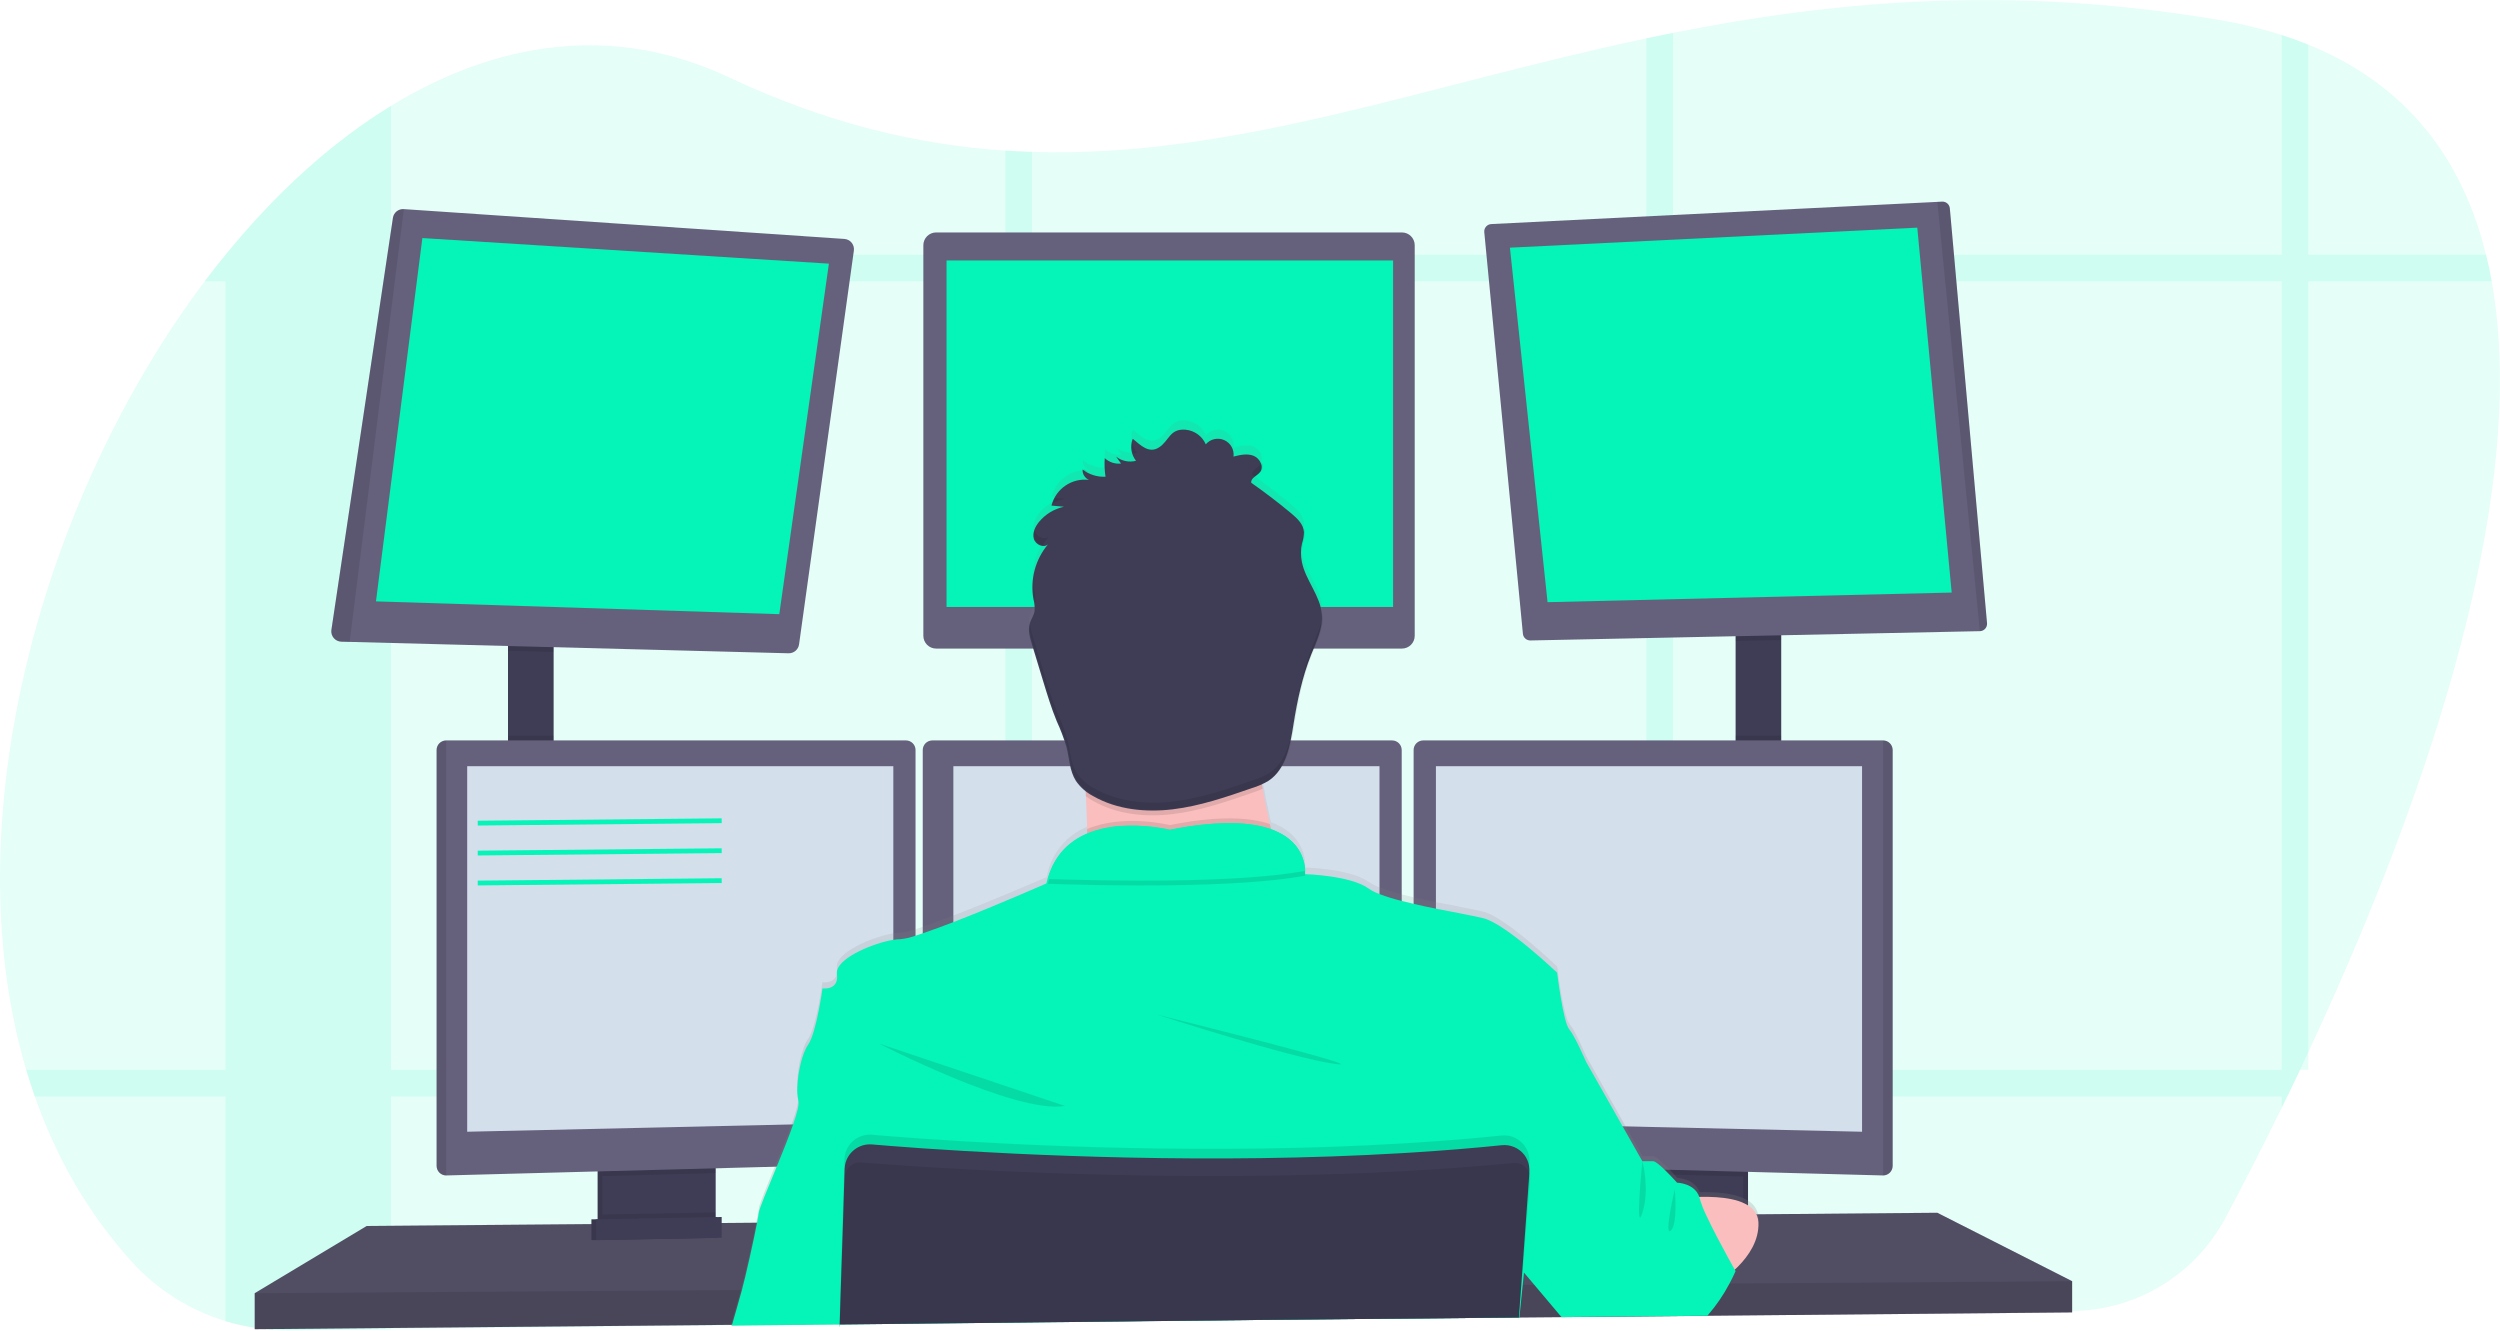
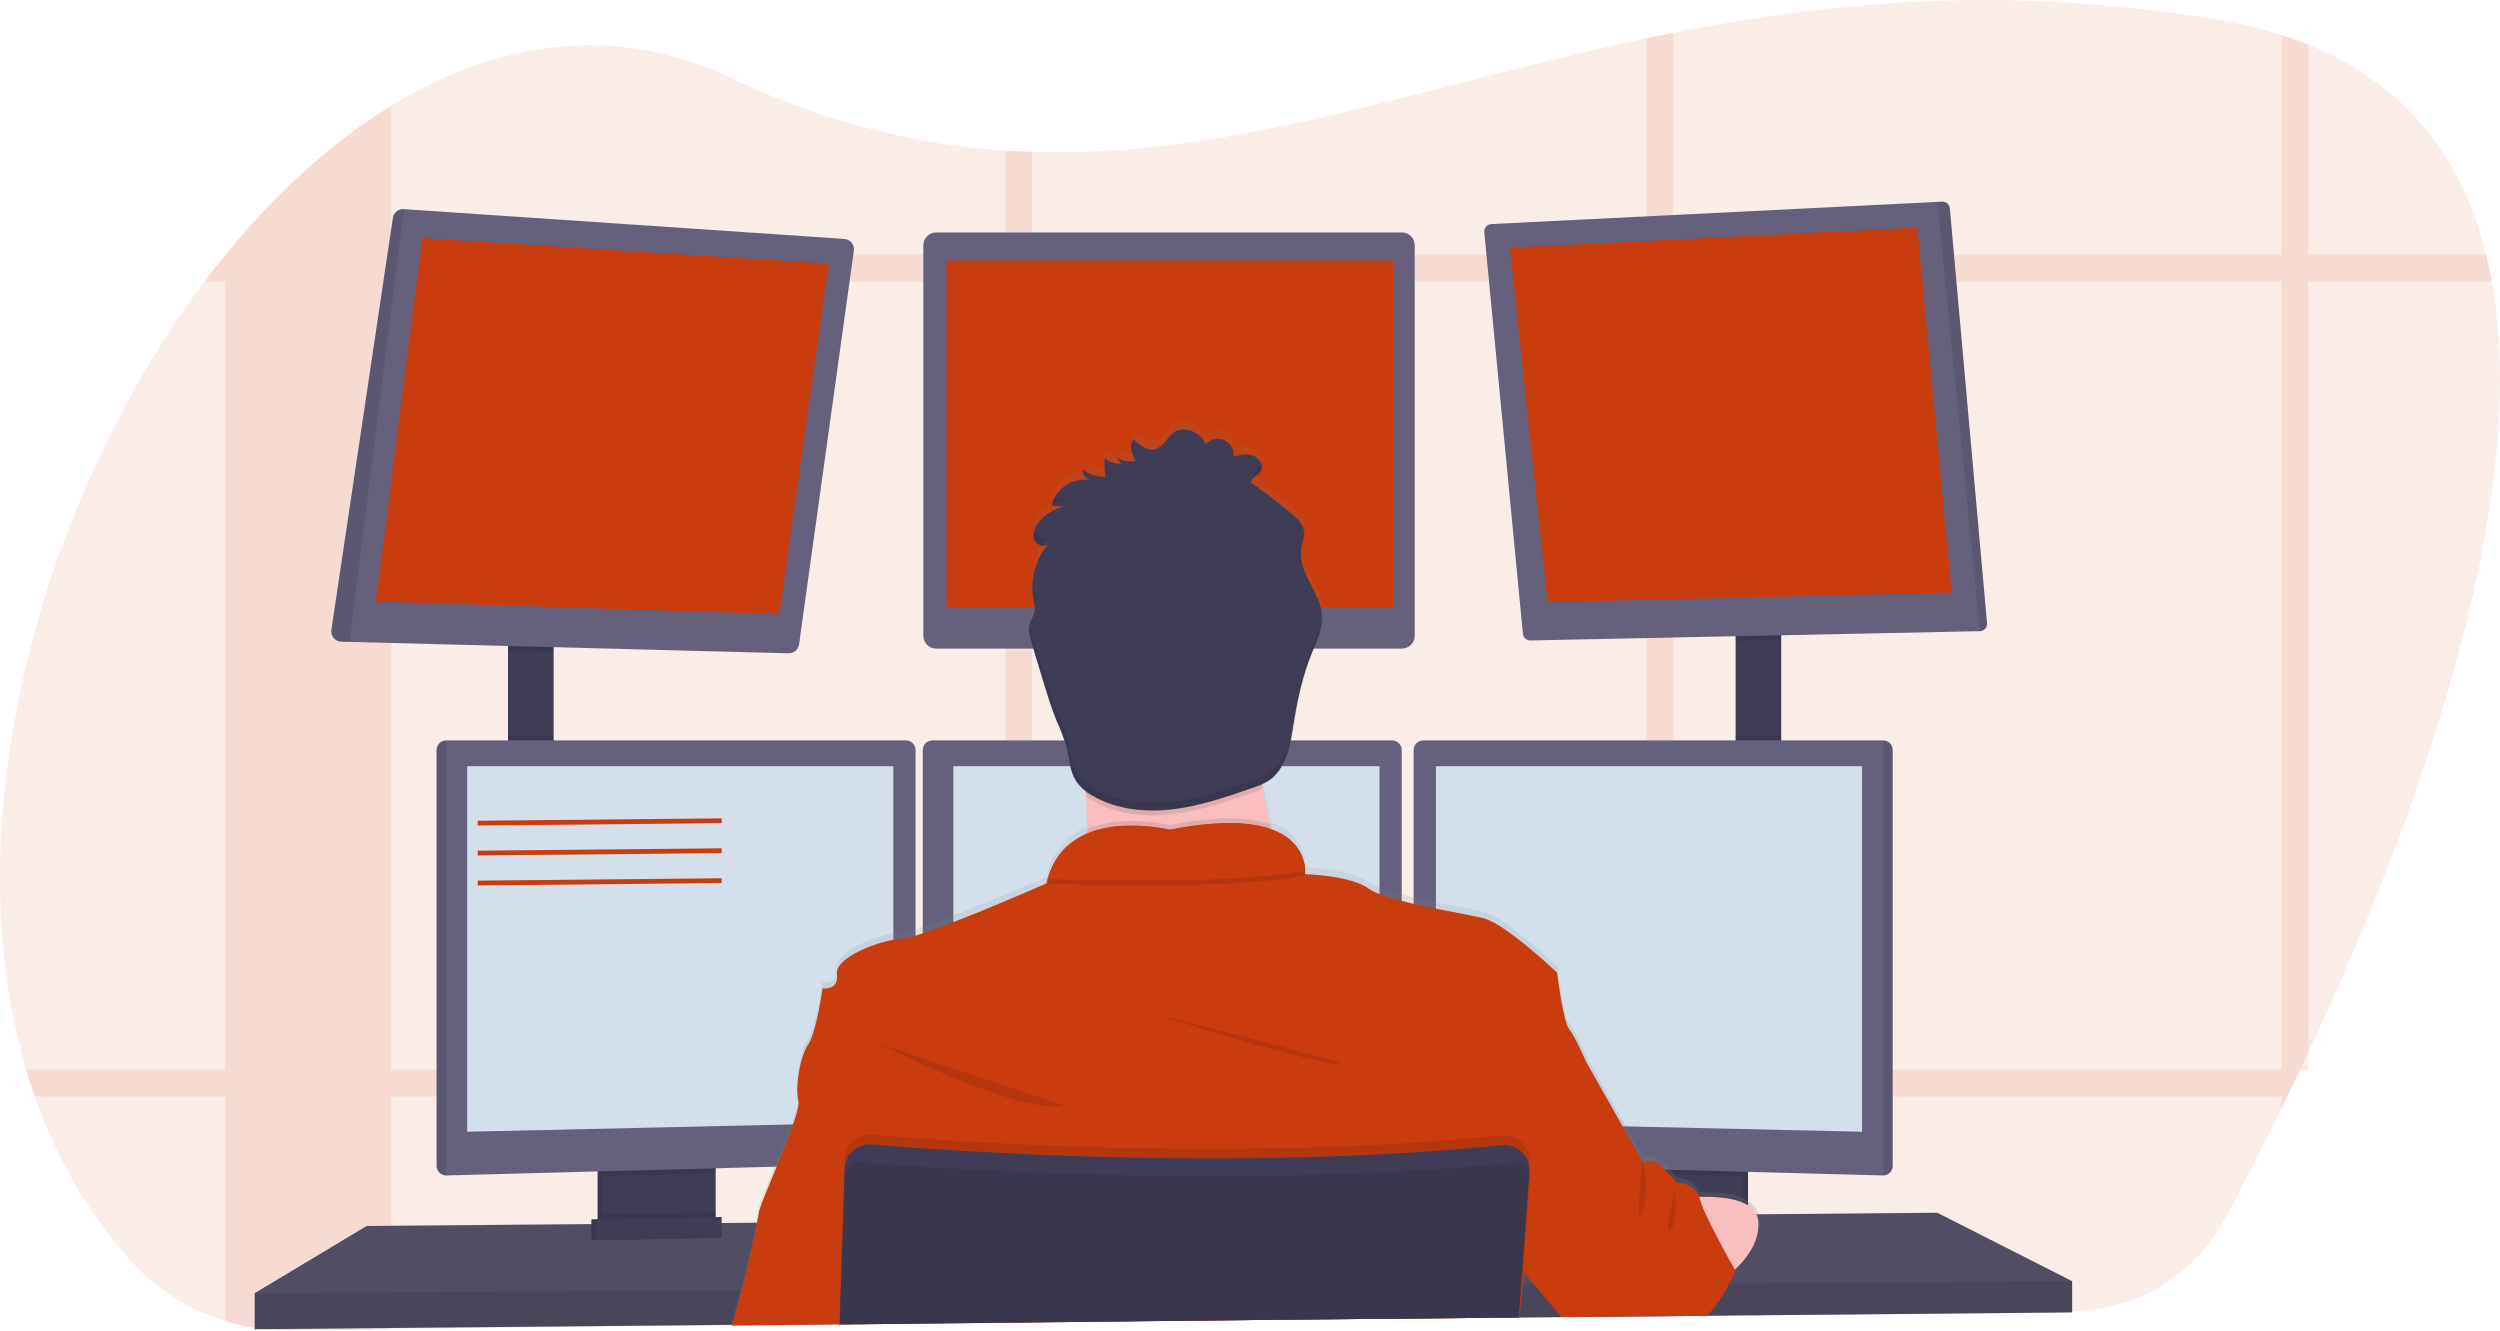
<svg xmlns="http://www.w3.org/2000/svg" id="59725d3d-bdd8-4af0-9b66-49b8d09410bc" data-name="Layer 1" width="1041.32" height="554.17" viewBox="0 0 1041.32 554.17">
  <defs>
    <linearGradient id="dff037aa-d578-4bab-81e7-399360663117" x1="597.75" y1="725.44" x2="597.75" y2="347.69" gradientUnits="userSpaceOnUse">
      <stop offset="0" stop-color="gray" stop-opacity="0.25" />
      <stop offset="0.54" stop-color="gray" stop-opacity="0.12" />
      <stop offset="1" stop-color="gray" stop-opacity="0.1" />
    </linearGradient>
  </defs>
-   <path d="M1040.82,611.12q-1.74,3.75-3.47,7.4-2.7,5.67-5.33,11.12c-.78,1.61-1.56,3.19-2.32,4.77-8.6,17.57-16.63,33.11-23.45,45.89A73.21,73.21,0,0,1,942.44,719l-151.65,1.65h-1.6l-13,.14-11.12.12-34.1.37-1.38,0-17.36.19h-.53l-107,1.16-95.51,1-11.11.12-69,.75H429l-44.75.48h-.48l-141.5,1.53-42.33.46a88.07,88.07,0,0,1-26.67-3.82,86.39,86.39,0,0,1-39.09-24.75C116,678.37,102.75,655,93.85,629.64q-1.93-5.49-3.6-11.12C59.44,514.37,97,380,164.6,290.08q4.25-5.64,8.64-11l.07-.08c20.79-25.52,44.1-46.84,68.93-62,44-26.91,92.75-34.49,140.7-11.9,40.57,19.12,78.45,28.11,115.17,30.55,3.71.24,7.42.42,11.11.53,84.23,2.65,163.17-27.7,255.87-47.29,3.69-.78,7.39-1.55,11.12-2.28,66.13-13.16,139.49-20.1,226.73-5.51a189.09,189.09,0,0,1,26.76,6.4q5.77,1.86,11.12,4c41.64,16.94,64.35,48.24,74,87.46q1.37,5.46,2.37,11.11C1134.3,384.41,1084.19,518.23,1040.82,611.12Z" transform="translate(-79.34 -172.91)" fill="#05f4b7" opacity="0.1" />
+   <path d="M1040.82,611.12q-1.74,3.75-3.47,7.4-2.7,5.67-5.33,11.12c-.78,1.61-1.56,3.19-2.32,4.77-8.6,17.57-16.63,33.11-23.45,45.89A73.21,73.21,0,0,1,942.44,719l-151.65,1.65h-1.6l-13,.14-11.12.12-34.1.37-1.38,0-17.36.19h-.53l-107,1.16-95.51,1-11.11.12-69,.75H429l-44.75.48h-.48l-141.5,1.53-42.33.46a88.07,88.07,0,0,1-26.67-3.82,86.39,86.39,0,0,1-39.09-24.75C116,678.37,102.75,655,93.85,629.64q-1.93-5.49-3.6-11.12C59.44,514.37,97,380,164.6,290.08q4.25-5.64,8.64-11l.07-.08c20.79-25.52,44.1-46.84,68.93-62,44-26.91,92.75-34.49,140.7-11.9,40.57,19.12,78.45,28.11,115.17,30.55,3.71.24,7.42.42,11.11.53,84.23,2.65,163.17-27.7,255.87-47.29,3.69-.78,7.39-1.55,11.12-2.28,66.13-13.16,139.49-20.1,226.73-5.51a189.09,189.09,0,0,1,26.76,6.4q5.77,1.86,11.12,4c41.64,16.94,64.35,48.24,74,87.46q1.37,5.46,2.37,11.11C1134.3,384.41,1084.19,518.23,1040.82,611.12Z" transform="translate(-79.34 -172.91)" fill="#c83c0e" opacity="0.1" />
  <g opacity="0.1">
-     <path d="M242.24,217V726.62l-42.33.46a88.07,88.07,0,0,1-26.67-3.82V279h.07C194.1,253.45,217.41,232.13,242.24,217Z" transform="translate(-79.34 -172.91)" fill="#05f4b7" />
-     <path d="M1117.24,290.08H164.6q4.25-5.64,8.64-11V279h941.63Q1116.24,284.43,1117.24,290.08Z" transform="translate(-79.34 -172.91)" fill="#05f4b7" />
-     <path d="M1040.82,191.51v427h-3.47q-2.7,5.67-5.33,11.12c-.78,1.61-1.56,3.19-2.32,4.77V187.47Q1035.47,189.33,1040.82,191.51Z" transform="translate(-79.34 -172.91)" fill="#05f4b7" />
-     <path d="M776.21,186.58V720.83l-11.12.12V188.86C768.78,188.08,772.48,187.31,776.21,186.58Z" transform="translate(-79.34 -172.91)" fill="#05f4b7" />
-     <path d="M509.22,236.15V723.73l-11.11.12V235.62C501.82,235.86,505.53,236,509.22,236.15Z" transform="translate(-79.34 -172.91)" fill="#05f4b7" />
-     <path d="M1037.35,618.52q-2.7,5.67-5.33,11.12H93.85q-1.93-5.49-3.6-11.12Z" transform="translate(-79.34 -172.91)" fill="#05f4b7" />
+     <path d="M242.24,217V726.62l-42.33.46a88.07,88.07,0,0,1-26.67-3.82V279h.07C194.1,253.45,217.41,232.13,242.24,217Z" transform="translate(-79.34 -172.91)" fill="#c83c0e" />
+     <path d="M1117.24,290.08H164.6q4.25-5.64,8.64-11V279h941.63Q1116.24,284.43,1117.24,290.08Z" transform="translate(-79.34 -172.91)" fill="#c83c0e" />
+     <path d="M1040.82,191.51v427h-3.47q-2.7,5.67-5.33,11.12c-.78,1.61-1.56,3.19-2.32,4.77V187.47Q1035.47,189.33,1040.82,191.51Z" transform="translate(-79.34 -172.91)" fill="#c83c0e" />
+     <path d="M776.21,186.58V720.83l-11.12.12V188.86C768.78,188.08,772.48,187.31,776.21,186.58Z" transform="translate(-79.34 -172.91)" fill="#c83c0e" />
+     <path d="M509.22,236.15V723.73l-11.11.12V235.62C501.82,235.86,505.53,236,509.22,236.15Z" transform="translate(-79.34 -172.91)" fill="#c83c0e" />
+     <path d="M1037.35,618.52q-2.7,5.67-5.33,11.12H93.85q-1.93-5.49-3.6-11.12Z" transform="translate(-79.34 -172.91)" fill="#c83c0e" />
  </g>
  <rect x="211.6" y="265.83" width="19" height="57.66" fill="#3f3d56" />
  <rect x="722.93" y="262.83" width="19" height="61" fill="#3f3d56" />
  <polygon points="863.1 533.65 863.1 546.65 711.18 548.05 709.56 548.08 651.82 548.61 650.44 548.63 632.89 548.78 632.37 548.78 525.39 549.77 349.78 551.4 349.63 551.4 304.98 551.82 304.5 551.83 106.1 553.65 106.1 538.65 152.75 510.65 246.35 509.87 248.35 509.86 249.01 509.85 251.01 509.82 295.95 509.45 297.96 509.44 298.6 509.43 300.6 509.42 315.01 509.3 315.39 509.29 350.94 508.99 351.23 508.99 628.63 506.65 635.42 506.6 636.1 506.6 641.28 506.55 678.93 506.24 680.93 506.21 682.78 506.19 683.74 506.19 695.45 506.1 697.77 506.07 700.88 506.05 710.63 505.96 726.1 505.83 728.1 505.81 731.58 505.79 732.23 505.79 806.94 505.15 863.1 533.65" fill="#65617d" />
  <polygon points="863.1 533.65 863.1 546.65 711.18 548.05 709.56 548.08 651.82 548.61 650.44 548.63 632.89 548.78 632.37 548.78 525.39 549.77 349.78 551.4 349.63 551.4 304.98 551.82 304.5 551.83 106.1 553.65 106.1 538.65 152.75 510.65 246.35 509.87 248.35 509.86 249.01 509.85 251.01 509.82 295.95 509.45 297.96 509.44 298.6 509.43 300.6 509.42 315.01 509.3 315.39 509.29 350.94 508.99 351.23 508.99 628.63 506.65 635.42 506.6 636.1 506.6 641.28 506.55 678.93 506.24 680.93 506.21 682.78 506.19 683.74 506.19 695.45 506.1 697.77 506.07 700.88 506.05 710.63 505.96 726.1 505.83 728.1 505.81 731.58 505.79 732.23 505.79 806.94 505.15 863.1 533.65" opacity="0.2" />
  <path d="M375.44,656.57v24.49a6.13,6.13,0,0,1-3.5,5.54,6,6,0,0,1-2.5.6l-34.9.74a6,6,0,0,1-2.7-.57,6.12,6.12,0,0,1-3.57-5.57V656.57Z" transform="translate(-79.34 -172.91)" fill="#3f3d56" />
  <path d="M375.44,656.57v24.49a6.13,6.13,0,0,1-3.5,5.54,6,6,0,0,1-2.5.6l-34.9.74a6,6,0,0,1-2.7-.57,6.12,6.12,0,0,1-3.57-5.57V656.57Z" transform="translate(-79.34 -172.91)" opacity="0.1" />
  <path d="M377.44,656.57v24.49a6.13,6.13,0,0,1-3.5,5.54,6,6,0,0,1-2.5.6l-34.9.74a6,6,0,0,1-2.7-.57,6.12,6.12,0,0,1-3.57-5.57V656.57Z" transform="translate(-79.34 -172.91)" fill="#3f3d56" />
  <rect x="680.93" y="483.66" width="47.17" height="31.5" fill="#3f3d56" />
  <rect x="680.93" y="483.66" width="47.17" height="31.5" opacity="0.1" />
  <rect x="678.93" y="483.66" width="47.17" height="31.5" fill="#3f3d56" />
  <polygon points="230.6 265.82 230.6 271.55 211.6 271.06 211.6 265.82 230.6 265.82" opacity="0.1" />
  <path d="M435,277.31l-22.83,164a4.3,4.3,0,0,1-4.37,3.71L225,440.28l-3.47-.09a4.3,4.3,0,0,1-4.16-4.87L243,263.64a4.3,4.3,0,0,1,4.54-3.63L431,272.43A4.29,4.29,0,0,1,435,277.31Z" transform="translate(-79.34 -172.91)" fill="#65617d" />
-   <polygon points="175.93 99.16 156.6 250.49 324.6 255.82 345.26 109.82 175.93 99.16" fill="#05f4b7" />
+   <polygon points="175.93 99.16 156.6 250.49 324.6 255.82 345.26 109.82 175.93 99.16" fill="#c83c0e" />
  <rect x="384.6" y="96.82" width="204.67" height="173.33" rx="5.33" ry="5.33" fill="#65617d" />
-   <rect x="394.26" y="108.49" width="186" height="144.33" fill="#05f4b7" />
+   <rect x="394.26" y="108.49" width="186" height="144.33" fill="#c83c0e" />
  <polygon points="741.93 262.82 741.93 266.61 722.93 267 722.93 262.82 741.93 262.82" opacity="0.1" />
  <path d="M907,432.53a3.08,3.08,0,0,1-3,3.28L716.8,439.68a3.08,3.08,0,0,1-3.13-2.79L697.58,269.61a3.08,3.08,0,0,1,2.92-3.37L886.28,257l2-.1a3.07,3.07,0,0,1,3.22,2.8Z" transform="translate(-79.34 -172.91)" fill="#65617d" />
-   <polygon points="628.93 103.16 798.6 94.82 812.93 246.82 644.6 250.82 628.93 103.16" fill="#05f4b7" />
+   <polygon points="628.93 103.16 798.6 94.82 812.93 246.82 644.6 250.82 628.93 103.16" fill="#c83c0e" />
  <path d="M907,432.53a3.08,3.08,0,0,1-3,3.28L886.28,257l2-.1a3.07,3.07,0,0,1,3.22,2.8Z" transform="translate(-79.34 -172.91)" opacity="0.1" />
  <path d="M247.57,260,225,440.28l-3.47-.09a4.3,4.3,0,0,1-4.16-4.87L243,263.64A4.3,4.3,0,0,1,247.57,260Z" transform="translate(-79.34 -172.91)" opacity="0.1" />
  <rect x="211.6" y="306.41" width="19" height="17.08" opacity="0.1" />
  <polygon points="298.1 483.65 298.1 488.62 250.93 489.88 250.93 483.65 298.1 483.65" opacity="0.1" />
  <path d="M460.69,485.27v168.2a4,4,0,0,1-3.85,3.95l-191.65,5.1h-.05a4,4,0,0,1-3.95-3.95V485.27a4,4,0,0,1,3.95-3.95h191.6A4,4,0,0,1,460.69,485.27Z" transform="translate(-79.34 -172.91)" fill="#65617d" />
  <path d="M265.19,481.32v181.2h-.05a4,4,0,0,1-3.95-3.95V485.27a4,4,0,0,1,3.95-3.95Z" transform="translate(-79.34 -172.91)" opacity="0.1" />
  <polygon points="194.6 319.15 372.1 319.15 372.1 467.4 194.6 471.4 194.6 319.15" fill="#d4dfec" />
  <rect x="722.93" y="306.41" width="19" height="17.42" opacity="0.1" />
  <polygon points="726.1 483.65 726.1 490.06 678.93 488.8 678.93 483.65 726.1 483.65" opacity="0.1" />
  <path d="M867.69,485.27v173.3a4,4,0,0,1-4,3.95h0L672,657.42a4,4,0,0,1-3.85-3.95V485.27a4,4,0,0,1,3.95-3.95h191.6A4,4,0,0,1,867.69,485.27Z" transform="translate(-79.34 -172.91)" fill="#65617d" />
  <path d="M867.69,485.27v173.3a4,4,0,0,1-4,3.95h0V481.32h0A4,4,0,0,1,867.69,485.27Z" transform="translate(-79.34 -172.91)" opacity="0.1" />
  <polygon points="775.6 319.15 598.1 319.15 598.1 467.4 775.6 471.4 775.6 319.15" fill="#d4dfec" />
  <path d="M663.19,485.27v168.2a4,4,0,0,1-3.85,3.95l-191.65,5.1h0a4,4,0,0,1-4-3.95V485.27a4,4,0,0,1,3.95-3.95h191.6A4,4,0,0,1,663.19,485.27Z" transform="translate(-79.34 -172.91)" fill="#65617d" />
  <polygon points="397.1 319.15 574.6 319.15 574.6 467.4 397.1 471.4 397.1 319.15" fill="#d4dfec" />
  <polygon points="863.1 533.65 863.1 546.65 711.18 548.05 709.56 548.08 651.82 548.61 650.44 548.63 632.89 548.78 632.37 548.78 525.39 549.77 349.78 551.4 349.63 551.4 304.98 551.82 304.5 551.83 106.1 553.65 106.1 538.65 308.61 537.32 309.09 537.32 350.08 537.04 350.27 537.04 633.35 535.17 633.64 535.17 633.81 535.16 634.28 535.16 639.07 535.13 640.53 535.13 715.02 534.63 719.42 534.61 720.4 534.6 863.1 533.65" opacity="0.1" />
  <circle cx="487.26" cy="272.16" r="51.33" fill="#fbbebe" />
  <path d="M383.74,725.09c0-.11.06-.23.1-.35,1-3.59,2.78-9.66,4.11-14.51.17-.6.33-1.19.48-1.75,1.47-5.47,4.33-18.28,5.92-26.27.56-2.81,1-5,1.09-6.1.2-1.69,3.21-8.92,6.62-17.23,2.39-5.84,5-12.22,6.91-17.6a61.38,61.38,0,0,0,2.93-9.85,5.1,5.1,0,0,0,0-2.13,14.69,14.69,0,0,1-.48-3.5v0c-.23-6.2,1.62-16,4.48-20.11,3.5-5,6-23.66,6-23.66s5.18.75,6-3.53a6.15,6.15,0,0,0,.1-1.4,7.41,7.41,0,0,0-.09-1.11c-.89-6.24,14.72-12.88,23.5-14.31a19.67,19.67,0,0,1,3-.28,27.24,27.24,0,0,0,6.25-1.44q1.4-.43,3-1c3.68-1.24,8.08-2.88,12.75-4.68,17.56-6.81,38.82-16,38.82-16,.15-.71.32-1.39.51-2.06a27.71,27.71,0,0,1,16.35-18.93h0c0-.66,0-1.33,0-2,0-3.45-.15-7-.3-10.54,0-.69-.06-1.38-.1-2.07,0-.2,0-.41,0-.61s0-.35,0-.52c0-.7-.07-1.4-.11-2.09l-.18-.14a16.41,16.41,0,0,1-3.9-4.2,15.27,15.27,0,0,1-1.42-3c-1.25-3.39-1.54-7.17-2.38-10.75l-.18-.74a84,84,0,0,0-4-10.58c-2.21-5.42-3.91-11-5.6-16.65q-1.54-5.13-3.11-10.28l-1.58-5.24c-.3-1-.6-2-.83-3v0a13.27,13.27,0,0,1-.26-1.4,0,0,0,0,1,0,0,10,10,0,0,1,.24-4.61,32.09,32.09,0,0,1,1.32-3,7.87,7.87,0,0,0,.5-1.38v0a3,3,0,0,0,.08-.32,5.65,5.65,0,0,0,.11-1.08,18.46,18.46,0,0,0-.52-3.89.07.07,0,0,1,0-.05,2.56,2.56,0,0,0-.05-.27,25.48,25.48,0,0,1-.36-3,28.45,28.45,0,0,1,3.47-15.57l.19-.36a25.22,25.22,0,0,1,1.84-2.78h0c.31-.42.63-.82,1-1.22-1.4,1.34-3.7.75-5-.69a3.61,3.61,0,0,1-.55-.75,3.81,3.81,0,0,1-.23-.45c-.05-.12-.09-.25-.13-.38-.7-2.45.52-5.06,2.12-7.05a18.49,18.49,0,0,1,5.74-4.7h0a3.84,3.84,0,0,1,.4-.21,17.12,17.12,0,0,1,2.64-1.06h0a15.06,15.06,0,0,1,1.63-.44l-3.71-.34-1.5-.14a14.49,14.49,0,0,1,13-10.91h1.08a11.73,11.73,0,0,1,1.57.13,4.44,4.44,0,0,1-2.65-4.33,14.41,14.41,0,0,0,9.19,3.06h.38a30,30,0,0,1-.34-3.27h0a0,0,0,0,1,0,0,0,0,0,0,1,0,0,33.19,33.19,0,0,1,0-4.46,8.44,8.44,0,0,0,6.78,2.26l-2.08-2.9a9.49,9.49,0,0,0,6.56,2.05l.48-.05a7,7,0,0,0,1.19-.23l.09,0c-.19-.24-.36-.49-.53-.75l-.06-.12a9.67,9.67,0,0,1-1-2.09,6.59,6.59,0,0,1-.24-.87h0a8.75,8.75,0,0,1,.45-5.45c3.23,2.7,6.77,6.39,11,3.6s4.37-7.91,11-7.39a10.2,10.2,0,0,1,8.41,6.12,6.75,6.75,0,0,1,7.67-1.75,6.85,6.85,0,0,1,3.88,6.89c2.75-.69,5.71-1.37,8.35-.33s4.34,4.41,2.84,6.66a1.43,1.43,0,0,1-.14.2c-1.23,1.59-3.95,2.46-3.66,4.46l.42.3,1.3.94a.05.05,0,0,1,0,0q7.65,5.52,14.9,11.6c2.48,2.08,5.12,4.58,5.29,7.83a8.64,8.64,0,0,1-.24,2.37h0c-.16.78-.38,1.56-.55,2.34a19.51,19.51,0,0,0-.34,6.05h0c.07.59.16,1.17.27,1.76,1.53,7.73,7.71,14.11,8.32,22l0,.56a17.78,17.78,0,0,1-.07,2.53c-.46,4.8-2.68,9.41-4.48,14-.11.28-.22.56-.32.84-3.47,9-5.47,18.59-7,28.16a100.26,100.26,0,0,1-2,10.09A26.73,26.73,0,0,1,611,492.07a16.22,16.22,0,0,1-3.36,3,18.67,18.67,0,0,1-2.65,1.41s0,0,0,.06c.11.61.2,1.22.31,1.83.06.32.11.64.17,1h0a.14.14,0,0,0,0,.06c.84,4.73,1.8,9.36,2.81,13.76l.51,2.19c12.6,4.55,14.09,13.87,14.18,17.44a9.64,9.64,0,0,1,0,1.43s19,.5,26.5,6a20.34,20.34,0,0,0,4.51,2.3,83,83,0,0,0,9.25,2.89c1.61.42,3.29.83,5,1.23,3,.69,6.18,1.36,9.25,2,8.19,1.65,15.9,3,19.81,4,9.33,2.36,30.67,22.82,30.67,22.82s2.5,20.64,5,23.65,7,13.59,7,13.59l16.54,29.41,7,12.37h4.5c.62,0,1.84.88,3.21,2.1,1.19,1.06,2.51,2.38,3.67,3.58l1.92,2.05,1.2,1.33s7.27.18,9.24,5.93c5.92-.17,13.19.22,18.28,2.5a14.14,14.14,0,0,1,2,1.08,8.68,8.68,0,0,1,4.13,5.66,8.34,8.34,0,0,1,.18,1.44c0,.57,0,1.14,0,1.7-.36,7.57-5.29,13.87-9.82,18.11l.32.57s-.15.36-.44,1c-.08.19-.18.4-.29.64h0c-.59,1.26-1.53,3.15-2.76,5.36a63.31,63.31,0,0,1-9.57,13.17l-.29.3-57.74.53-.17-.2L719.87,708l-5.57-6.64-.17-.21-.16,1.59-.54,5.3-1.3,12.81-.07.64,0,.17-.15,1.48.11-1.48h-.29l-107,1L429.11,724.6l0,.84h-.14l0-.84-44.75.48Z" transform="translate(-79.34 -172.91)" fill="url(#dff037aa-d578-4bab-81e7-399360663117)" />
  <path d="M617.94,550.07s-99.5,12-90,0c3.44-4.34,4.39-17.2,4.2-31.85-.06-4.45-.22-9.06-.45-13.65-1.1-22-3.75-43.5-3.75-43.5s87-41,77-8.5c-4,13.13-2.69,31.57.35,48.88.89,5.05,1.92,10,3,14.7A344.67,344.67,0,0,0,617.94,550.07Z" transform="translate(-79.34 -172.91)" fill="#fbbebe" />
  <path d="M617.94,550.07s-99.5,12-90,0c3.44-4.34,4.39-17.2,4.2-31.85,15.17-6.48,34.47-1.65,34.47-1.65,20.32-4.05,33.35-3.26,41.68-.42A344.67,344.67,0,0,0,617.94,550.07Z" transform="translate(-79.34 -172.91)" opacity="0.1" />
-   <path d="M429.08,725.44l0-.84,175.62-1.91,107-1H712l-.11,1.48.15-1.48h.19l0-.17,1.37-13.45.52-5.09.16-1.59.14-1.33,6.18-20.61,6.18-20.58,5.2-17.33,7.94-26.48s-4.5-10.5-7-13.5-5-23.5-5-23.5-21.34-20.33-30.67-22.67c-3.91-1-11.63-2.33-19.83-4-3.07-.62-6.22-1.28-9.25-2-1.71-.39-3.39-.8-5-1.21a87.91,87.91,0,0,1-9.25-2.86,20.7,20.7,0,0,1-4.5-2.29c-7.35-5.39-25.77-6-26.48-6h0a.42.42,0,0,1,0-.07v-.09a10.26,10.26,0,0,0,0-1.26c0-.4,0-.87-.09-1.4,0-.16,0-.33-.07-.5-.05-.36-.11-.74-.2-1.14a5,5,0,0,0-.12-.53,17.21,17.21,0,0,0-1.25-3.49c-.07-.16-.16-.33-.24-.49a18.25,18.25,0,0,0-1.7-2.63c-.13-.17-.27-.35-.42-.52a19.58,19.58,0,0,0-2.72-2.64c-.27-.21-.55-.43-.84-.63a4.67,4.67,0,0,0-.51-.36l-.89-.58-.83-.48c-.73-.4-1.5-.79-2.34-1.16-.26-.12-.54-.23-.82-.34s-.72-.28-1.09-.42l-.06,0L608,518c-.57-.19-1.15-.36-1.76-.53l-.93-.24-1-.23-1-.21c-1-.2-2.07-.38-3.19-.52l-1.14-.14-1.17-.12-1.21-.1-1.72-.1-2-.07a124.68,124.68,0,0,0-26.24,2.79,72.27,72.27,0,0,0-18.26-1.68l-.87,0-1,.06-.64,0-1.29.12c-.43,0-.87.09-1.3.15s-.88.11-1.31.18l-.66.11c-.65.11-1.31.23-2,.37q-.33.06-.66.15c-.87.19-1.74.42-2.6.68-.43.12-.86.26-1.29.41-.22.06-.43.14-.64.22l-.64.23-.63.25-.75.3c-.38.16-.75.33-1.12.51-.21.09-.42.19-.62.3s-.41.2-.6.31a27.75,27.75,0,0,0-6.21,4.38l-.51.49-.5.51c-.17.17-.33.35-.49.53a23.82,23.82,0,0,0-1.82,2.25c-.16.21-.31.42-.46.64a26.69,26.69,0,0,0-1.72,2.92c-.13.24-.25.49-.37.73a32.7,32.7,0,0,0-2,5.25q-.28,1-.51,2S494,550.24,476.44,557c-4.67,1.8-9.07,3.43-12.75,4.66-1.07.36-2.07.69-3,1a26.7,26.7,0,0,1-6.25,1.44,19.67,19.67,0,0,0-3,.28c-8.07,1.31-21.9,7-23.41,12.71a3.69,3.69,0,0,0-.1,1.4s0,.07,0,.11c1,7-6,6-6,6s-2.5,18.5-6,23.5c-2.53,3.6-4.26,11.63-4.48,17.69v0a19.61,19.61,0,0,0,.44,5.63c0,.05,0,.1,0,.14.4,1.34-.56,5-2.19,9.69-1.77,5.15-4.35,11.55-6.83,17.59-3.74,9.12-7.26,17.4-7.48,19.22-.09.81-.35,2.26-.71,4.13-1.46,7.62-4.7,22.13-6.3,28-1.19,4.38-2.92,10.38-4.11,14.5,0,.12-.07.24-.1.35L429,724.6l0,.84h.14Z" transform="translate(-79.34 -172.91)" fill="#05f4b7" />
+   <path d="M429.08,725.44l0-.84,175.62-1.91,107-1H712l-.11,1.48.15-1.48h.19l0-.17,1.37-13.45.52-5.09.16-1.59.14-1.33,6.18-20.61,6.18-20.58,5.2-17.33,7.94-26.48s-4.5-10.5-7-13.5-5-23.5-5-23.5-21.34-20.33-30.67-22.67c-3.91-1-11.63-2.33-19.83-4-3.07-.62-6.22-1.28-9.25-2-1.71-.39-3.39-.8-5-1.21a87.91,87.91,0,0,1-9.25-2.86,20.7,20.7,0,0,1-4.5-2.29c-7.35-5.39-25.77-6-26.48-6h0a.42.42,0,0,1,0-.07v-.09a10.26,10.26,0,0,0,0-1.26c0-.4,0-.87-.09-1.4,0-.16,0-.33-.07-.5-.05-.36-.11-.74-.2-1.14a5,5,0,0,0-.12-.53,17.21,17.21,0,0,0-1.25-3.49c-.07-.16-.16-.33-.24-.49a18.25,18.25,0,0,0-1.7-2.63c-.13-.17-.27-.35-.42-.52a19.58,19.58,0,0,0-2.72-2.64c-.27-.21-.55-.43-.84-.63a4.67,4.67,0,0,0-.51-.36l-.89-.58-.83-.48c-.73-.4-1.5-.79-2.34-1.16-.26-.12-.54-.23-.82-.34s-.72-.28-1.09-.42l-.06,0L608,518c-.57-.19-1.15-.36-1.76-.53l-.93-.24-1-.23-1-.21c-1-.2-2.07-.38-3.19-.52l-1.14-.14-1.17-.12-1.21-.1-1.72-.1-2-.07a124.68,124.68,0,0,0-26.24,2.79,72.27,72.27,0,0,0-18.26-1.68l-.87,0-1,.06-.64,0-1.29.12c-.43,0-.87.09-1.3.15s-.88.11-1.31.18l-.66.11c-.65.11-1.31.23-2,.37q-.33.06-.66.15c-.87.19-1.74.42-2.6.68-.43.12-.86.26-1.29.41-.22.06-.43.14-.64.22l-.64.23-.63.25-.75.3c-.38.16-.75.33-1.12.51-.21.09-.42.19-.62.3s-.41.2-.6.31a27.75,27.75,0,0,0-6.21,4.38l-.51.49-.5.51c-.17.17-.33.35-.49.53a23.82,23.82,0,0,0-1.82,2.25c-.16.21-.31.42-.46.64a26.69,26.69,0,0,0-1.72,2.92c-.13.24-.25.49-.37.73a32.7,32.7,0,0,0-2,5.25q-.28,1-.51,2S494,550.24,476.44,557c-4.67,1.8-9.07,3.43-12.75,4.66-1.07.36-2.07.69-3,1a26.7,26.7,0,0,1-6.25,1.44,19.67,19.67,0,0,0-3,.28c-8.07,1.31-21.9,7-23.41,12.71a3.69,3.69,0,0,0-.1,1.4s0,.07,0,.11c1,7-6,6-6,6s-2.5,18.5-6,23.5c-2.53,3.6-4.26,11.63-4.48,17.69v0a19.61,19.61,0,0,0,.44,5.63c0,.05,0,.1,0,.14.4,1.34-.56,5-2.19,9.69-1.77,5.15-4.35,11.55-6.83,17.59-3.74,9.12-7.26,17.4-7.48,19.22-.09.81-.35,2.26-.71,4.13-1.46,7.62-4.7,22.13-6.3,28-1.19,4.38-2.92,10.38-4.11,14.5,0,.12-.07.24-.1.35L429,724.6l0,.84h.14Z" transform="translate(-79.34 -172.91)" fill="#c83c0e" />
  <path d="M445.44,607.57s57,29.5,77.5,26Z" transform="translate(-79.34 -172.91)" opacity="0.1" />
  <path d="M561.44,595.57s55.5,18,74,20.5S561.44,595.57,561.44,595.57Z" transform="translate(-79.34 -172.91)" opacity="0.1" />
  <path d="M623,537.65c-29,5.34-83.6,4.19-107.2,3.38,8.65-31,50.83-20.46,50.83-20.46C618.84,510.15,622.84,531.77,623,537.65Z" transform="translate(-79.34 -172.91)" opacity="0.1" />
-   <path d="M623,535.65c-29,5.34-83.6,4.19-107.2,3.38,8.65-31,50.83-20.46,50.83-20.46C618.84,508.15,622.84,529.77,623,535.65Z" transform="translate(-79.34 -172.91)" fill="#05f4b7" />
+   <path d="M623,535.65c-29,5.34-83.6,4.19-107.2,3.38,8.65-31,50.83-20.46,50.83-20.46C618.84,508.15,622.84,529.77,623,535.65Z" transform="translate(-79.34 -172.91)" fill="#c83c0e" />
  <path d="M776.94,672.32s34.16-5.25,34.83,9.75-17.42,25.48-17.42,25.48Z" transform="translate(-79.34 -172.91)" fill="#fbbebe" />
  <path d="M605.29,501.45a47,47,0,0,1-4.5,1.74c-10.78,3.72-21.65,7.47-33,8.83s-23.26.16-33.16-5.5a28.77,28.77,0,0,1-3-1.95c-1.1-22-3.75-43.5-3.75-43.5s87-41,77-8.5C600.9,465.7,602.25,484.14,605.29,501.45Z" transform="translate(-79.34 -172.91)" opacity="0.1" />
  <path d="M552.52,364.84a9.47,9.47,0,0,1-8.32-1.75l2.08,2.89a8.47,8.47,0,0,1-6.78-2.25,34.08,34.08,0,0,0,.32,7.75,14.52,14.52,0,0,1-9.56-3,4.42,4.42,0,0,0,2.64,4.31,14.34,14.34,0,0,0-15.6,10.71l5.22.48a18.47,18.47,0,0,0-10.44,6.37c-1.6,2-2.82,4.56-2.12,7s4.08,4,5.92,2.26a27.94,27.94,0,0,0-6.1,22.79,14.47,14.47,0,0,1,.46,5.26c-.33,1.65-1.37,3.08-1.89,4.69-1,2.92-.05,6.09.84,9l4.69,15.42c1.7,5.57,3.39,11.15,5.61,16.54a82.08,82.08,0,0,1,4,10.51c1.26,4.84,1.31,10.14,4,14.37a19.93,19.93,0,0,0,7.18,6.33c9.89,5.66,21.84,6.86,33.16,5.5s22.18-5.11,32.95-8.83a31,31,0,0,0,6.84-3c7.45-4.88,9.11-14.86,10.5-23.65,1.55-9.8,3.62-19.58,7.29-28.8,2.18-5.49,5-11.06,4.52-16.94-.61-7.81-6.79-14.14-8.32-21.82a19,19,0,0,1,.07-7.77,17.66,17.66,0,0,0,.79-4.7c-.17-3.22-2.81-5.7-5.29-7.77Q609.11,380,600.52,374c-.29-2,2.43-2.86,3.66-4.44,1.74-2.23-.06-5.77-2.7-6.81s-5.6-.36-8.35.33a6.59,6.59,0,0,0-11.55-5.11,10.2,10.2,0,0,0-8.42-6.08c-6.63-.52-6.76,4.55-11,7.34s-7.74-.89-11-3.57A9.28,9.28,0,0,0,552.52,364.84Z" transform="translate(-79.34 -172.91)" fill="#3f3d56" />
-   <path d="M802.27,702.32s-.89,2.12-2.53,5.19a69,69,0,0,1-9,13.17l-.27.29-1.62,0-57.74.53-1.38,0-.17-.2-11.2-13.29L714.14,703l-.17-.21-.36-.42-.2-.24-.26-.31-8.21-9.74,3-12.5,5.11-21.06.13-.51,1-4,.71-3,2.38-9.78,8.16-33.65,14.5,7.5,15.29,27,8.21,14.5h4.5c.85,0,2.8,1.64,4.76,3.53.7.67,1.4,1.38,2,2,1.78,1.84,3.19,3.42,3.19,3.42s7.29.16,9.25,5.9a7,7,0,0,1,.25.85,40.3,40.3,0,0,0,2.53,6.56c1.29,2.81,2.91,6,4.55,9.19,3.05,5.85,6.15,11.42,7.29,13.44l.14.25Z" transform="translate(-79.34 -172.91)" fill="#05f4b7" />
+   <path d="M802.27,702.32s-.89,2.12-2.53,5.19a69,69,0,0,1-9,13.17l-.27.29-1.62,0-57.74.53-1.38,0-.17-.2-11.2-13.29L714.14,703l-.17-.21-.36-.42-.2-.24-.26-.31-8.21-9.74,3-12.5,5.11-21.06.13-.51,1-4,.71-3,2.38-9.78,8.16-33.65,14.5,7.5,15.29,27,8.21,14.5h4.5c.85,0,2.8,1.64,4.76,3.53.7.67,1.4,1.38,2,2,1.78,1.84,3.19,3.42,3.19,3.42s7.29.16,9.25,5.9a7,7,0,0,1,.25.85,40.3,40.3,0,0,0,2.53,6.56c1.29,2.81,2.91,6,4.55,9.19,3.05,5.85,6.15,11.42,7.29,13.44l.14.25Z" transform="translate(-79.34 -172.91)" fill="#c83c0e" />
  <path d="M716.37,657.17l-.1,1.43v.1l-.17,2.3-1.33,18.51-1.61,22.3-.46,6.28-1,13.44v.17l-107,1L429.11,724.6l0,.84h-.14l0-.84v-.28l.45-14.36.86-28.06.74-23.79.07-2.37a10.53,10.53,0,0,1,11.42-10.17c4.72.4,10.85.89,18.18,1.41l3,.22c42.33,2.94,120.56,6.74,199.5,2,1.66-.09,3.33-.19,5-.31,12.24-.77,24.47-1.76,36.58-3a10.53,10.53,0,0,1,11.6,11.23Z" transform="translate(-79.34 -172.91)" opacity="0.1" />
  <path d="M429.08,725.44l0-.84,175.62-1.91,107-1H712v-.17l1-13.44.43-6,1.64-22.61,1.29-17.9,0-.44a10.62,10.62,0,0,0-.11-2.47.3.3,0,0,0,0-.1,10.39,10.39,0,0,0-2-4.64,10.54,10.54,0,0,0-9.42-4c-12.11,1.24-24.34,2.23-36.58,3-1.67.12-3.34.22-5,.31-78.94,4.69-157.17.89-199.5-2l-3-.22c-7.33-.52-13.46-1-18.18-1.41a10.54,10.54,0,0,0-11.24,8.53,11,11,0,0,0-.18,1.64l-.68,22.16L429.54,710l-.44,14.36v.28l0,.84Z" transform="translate(-79.34 -172.91)" fill="#3f3d56" />
  <path d="M716.67,664.18l-1.23,15.33-1.83,22.85-.46,5.72-1,12.81-.06.64v.17h0l-.15,1.48.11-1.48h-.29l-107,1L429.11,724.6v-.28l.49-14.36,1-28.06.64-18.65A6.36,6.36,0,0,1,434.3,658a6.25,6.25,0,0,1,3.78-.9c2.1.17,4.68.37,7.69.59,4.89.36,10.92.78,17.94,1.22,13,.82,29.31,1.7,48,2.42,52,2,122.2,2.67,188.88-3.17,3-.26,6.1-.55,9.13-.84a6.26,6.26,0,0,1,3.48.66,5.16,5.16,0,0,1,.86.54,6.14,6.14,0,0,1,2,2.46,3.56,3.56,0,0,1,.25.61A6.28,6.28,0,0,1,716.67,664.18Z" transform="translate(-79.34 -172.91)" opacity="0.1" />
  <path d="M377.44,677.87v3.19a6.13,6.13,0,0,1-3.5,5.54l-40.1.77a6.12,6.12,0,0,1-3.57-5.57v-3Z" transform="translate(-79.34 -172.91)" opacity="0.1" />
  <polygon points="298.6 515.57 246.35 516.57 246.35 507.9 298.6 506.9 298.6 515.57" fill="#3f3d56" />
  <polygon points="298.6 515.57 246.35 516.57 246.35 507.9 298.6 506.9 298.6 515.57" opacity="0.1" />
  <polygon points="300.6 515.57 248.35 516.57 248.35 507.9 300.6 506.9 300.6 515.57" fill="#3f3d56" />
  <g opacity="0.1">
    <path d="M552.93,361.56a9.75,9.75,0,0,1-1.89-4.34,9.49,9.49,0,0,0,.42,4.6A9,9,0,0,0,552.93,361.56Z" transform="translate(-79.34 -172.91)" />
    <path d="M540.23,368.2a35.12,35.12,0,0,1-.37-3.7c0,1.23,0,2.47,0,3.71Z" transform="translate(-79.34 -172.91)" />
    <path d="M621.73,401.57a18.34,18.34,0,0,1,.36-2.65,18,18,0,0,0,.8-4.69,6.16,6.16,0,0,0-.16-1.06c-.17.92-.44,1.84-.64,2.75A19.14,19.14,0,0,0,621.73,401.57Z" transform="translate(-79.34 -172.91)" />
    <path d="M600.93,370.67l1.09.79a19.71,19.71,0,0,0,2.57-2.22,3.67,3.67,0,0,0,.38-3.64,3,3,0,0,1-.38.64C603.36,367.82,600.64,368.69,600.93,370.67Z" transform="translate(-79.34 -172.91)" />
    <path d="M518.76,380.29a12.32,12.32,0,0,0-.87,2.28,18.16,18.16,0,0,1,5-1.89Z" transform="translate(-79.34 -172.91)" />
    <path d="M532.55,369.41a14.83,14.83,0,0,1-1.88-1.23,4.25,4.25,0,0,0,.09,1.18A11.86,11.86,0,0,1,532.55,369.41Z" transform="translate(-79.34 -172.91)" />
    <path d="M630.32,428.33c-.41,4.85-2.67,9.52-4.5,14.12-3.67,9.22-5.74,19-7.29,28.81-1.39,8.79-3,18.77-10.5,23.64a30,30,0,0,1-6.83,3c-10.78,3.73-21.65,7.47-33,8.83s-23.26.17-33.16-5.49a20,20,0,0,1-7.18-6.33c-2.67-4.23-2.72-9.53-4-14.37a82.21,82.21,0,0,0-4-10.52c-2.21-5.38-3.91-11-5.6-16.53q-2.35-7.71-4.69-15.43a28.81,28.81,0,0,1-1.14-4.75c-.39,2.56.37,5.24,1.14,7.75q2.34,7.73,4.69,15.43c1.69,5.57,3.39,11.15,5.6,16.53a82.21,82.21,0,0,1,4,10.52c1.26,4.84,1.31,10.14,4,14.37a20,20,0,0,0,7.18,6.33c9.9,5.66,21.84,6.85,33.16,5.49s22.18-5.1,33-8.83a30,30,0,0,0,6.83-3c7.45-4.87,9.11-14.85,10.5-23.64,1.55-9.81,3.62-19.59,7.29-28.81,2.18-5.48,5-11.05,4.52-16.94C630.34,428.45,630.32,428.39,630.32,428.33Z" transform="translate(-79.34 -172.91)" />
    <path d="M510.63,424.46s0-.07,0-.11a14,14,0,0,0-.46-5.25,26.59,26.59,0,0,1-.39-3.32,27.35,27.35,0,0,0,.39,6.32C510.33,422.88,510.51,423.67,510.63,424.46Z" transform="translate(-79.34 -172.91)" />
    <path d="M513.68,400a27.74,27.74,0,0,1,2.61-3.67c-1.83,1.75-5.21.19-5.92-2.24a5.83,5.83,0,0,0,0,3A4.39,4.39,0,0,0,513.68,400Z" transform="translate(-79.34 -172.91)" />
  </g>
  <path d="M763.44,656.57s3.17,11.5,0,21.5S763.44,656.57,763.44,656.57Z" transform="translate(-79.34 -172.91)" opacity="0.1" />
  <path d="M776.94,668.3s1.33,14.6-1.67,17.19S776.94,668.3,776.94,668.3Z" transform="translate(-79.34 -172.91)" opacity="0.1" />
-   <line x1="198.99" y1="342.86" x2="300.6" y2="341.86" fill="none" stroke="#05f4b7" stroke-miterlimit="10" stroke-width="2" />
-   <line x1="198.99" y1="355.33" x2="300.6" y2="354.34" fill="none" stroke="#05f4b7" stroke-miterlimit="10" stroke-width="2" />
-   <line x1="198.99" y1="367.81" x2="300.6" y2="366.81" fill="none" stroke="#05f4b7" stroke-miterlimit="10" stroke-width="2" />
+   <line x1="198.99" y1="342.86" x2="300.6" y2="341.86" fill="none" stroke="#c83c0e" stroke-miterlimit="10" stroke-width="2" />
+   <line x1="198.99" y1="355.33" x2="300.6" y2="354.34" fill="none" stroke="#c83c0e" stroke-miterlimit="10" stroke-width="2" />
+   <line x1="198.99" y1="367.81" x2="300.6" y2="366.81" fill="none" stroke="#c83c0e" stroke-miterlimit="10" stroke-width="2" />
</svg>
